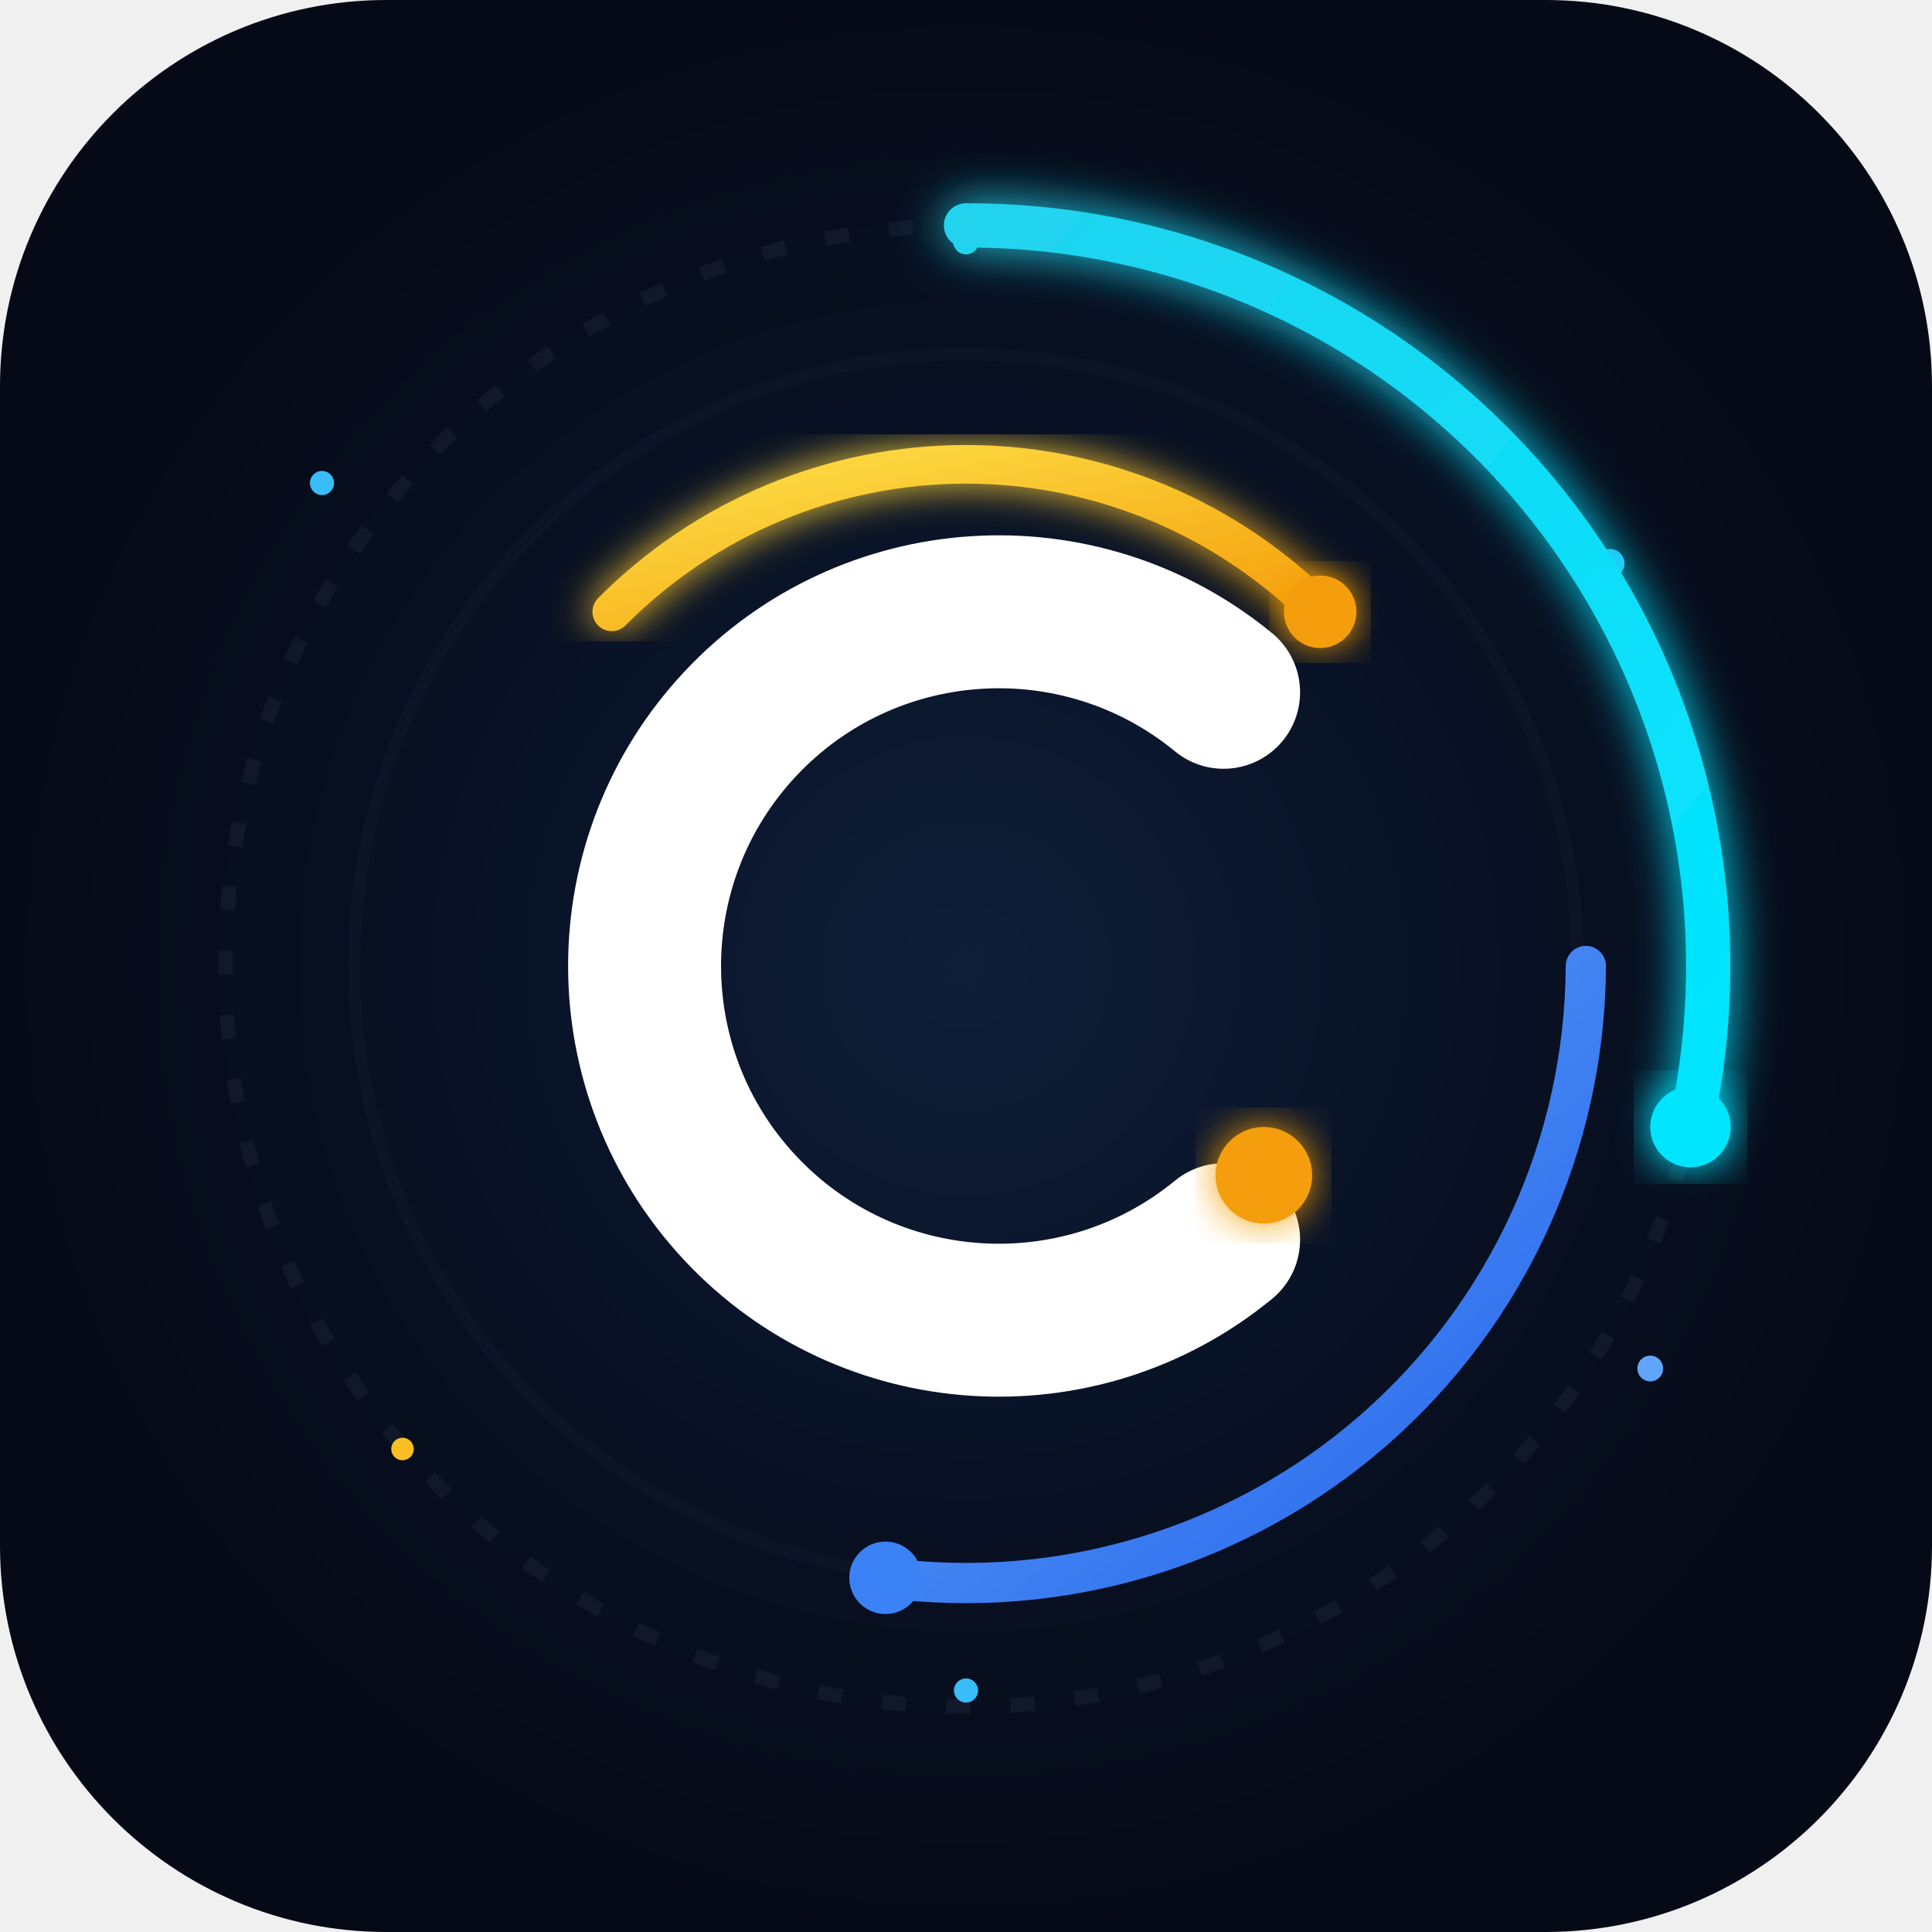
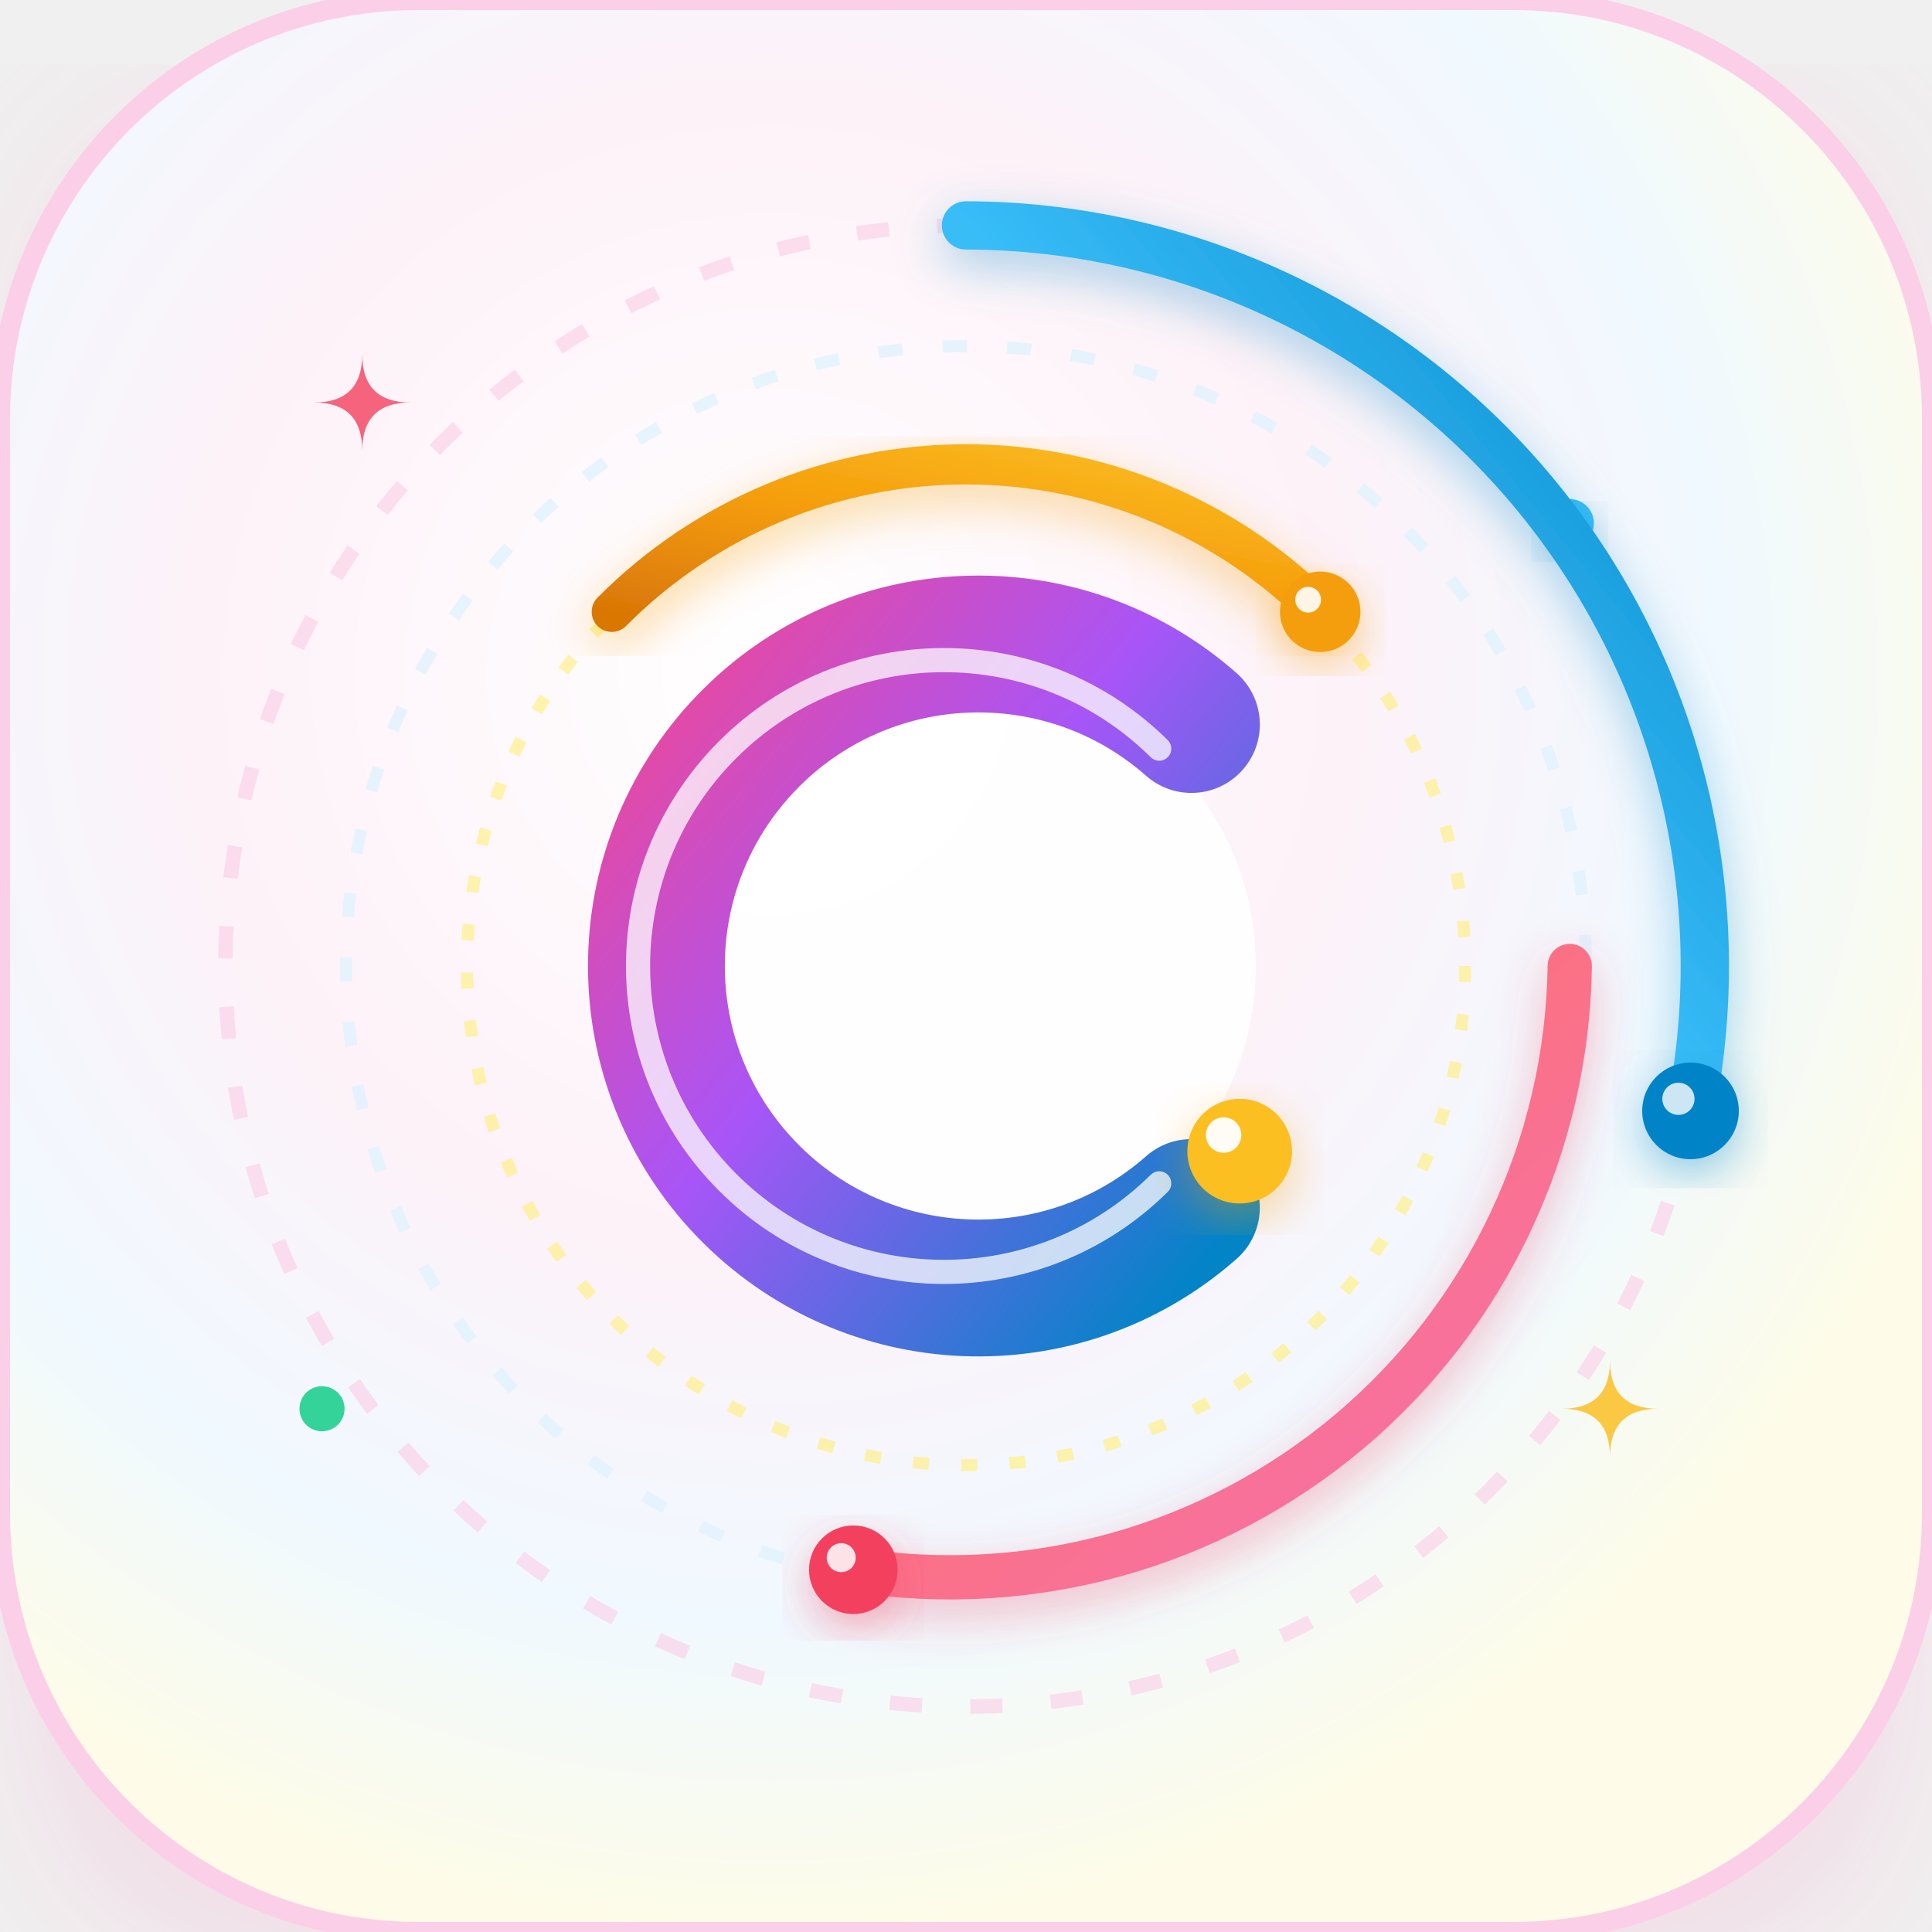
- <svg xmlns="http://www.w3.org/2000/svg" viewBox="0 0 240 240" fill="none" class="pembda-circle-svg">
+ <svg xmlns="http://www.w3.org/2000/svg" viewBox="0 0 240 240" fill="none" class="pembda-circle-pastel-svg">
  <defs>
-     <radialGradient id="pcBgGlow" cx="50%" cy="50%" r="50%">
-       <stop offset="0%" stop-color="#0e1e38" />
-       <stop offset="60%" stop-color="#081022" />
-       <stop offset="100%" stop-color="#050a16" />
+     <radialGradient id="pcPastelBg" cx="40%" cy="35%" r="65%">
+       <stop offset="0%" stop-color="#ffffff" />
+       <stop offset="45%" stop-color="#fdf2f8" />
+       <stop offset="75%" stop-color="#f0f9ff" />
+       <stop offset="100%" stop-color="#fefce8" />
    </radialGradient>
-     <linearGradient id="pcCyanGrad" x1="0%" y1="0%" x2="100%" y2="100%">
-       <stop offset="0%" stop-color="#22d3ee" />
-       <stop offset="100%" stop-color="#00e5ff" />
+     <linearGradient id="pcPastelRose" x1="0%" y1="0%" x2="100%" y2="100%">
+       <stop offset="0%" stop-color="#f43f5e" />
+       <stop offset="50%" stop-color="#fb7185" />
+       <stop offset="100%" stop-color="#f472b6" />
    </linearGradient>
-     <linearGradient id="pcBlueGrad" x1="0%" y1="0%" x2="100%" y2="100%">
-       <stop offset="0%" stop-color="#60a5fa" />
-       <stop offset="100%" stop-color="#2563eb" />
+     <linearGradient id="pcPastelSky" x1="100%" y1="0%" x2="0%" y2="100%">
+       <stop offset="0%" stop-color="#0284c7" />
+       <stop offset="50%" stop-color="#38bdf8" />
+       <stop offset="100%" stop-color="#2dd4bf" />
    </linearGradient>
-     <linearGradient id="pcAmberGrad" x1="0%" y1="0%" x2="100%" y2="100%">
-       <stop offset="0%" stop-color="#fde047" />
-       <stop offset="100%" stop-color="#f59e0b" />
+     <linearGradient id="pcPastelAmber" x1="0%" y1="100%" x2="100%" y2="0%">
+       <stop offset="0%" stop-color="#d97706" />
+       <stop offset="50%" stop-color="#f59e0b" />
+       <stop offset="100%" stop-color="#fbbf24" />
    </linearGradient>
-     <filter id="pcGlowCyan" x="-20%" y="-20%" width="140%" height="140%">
-       <feGaussianBlur stdDeviation="3" result="blur" />
-       <feMerge>
-         <feMergeNode in="blur" />
-         <feMergeNode in="SourceGraphic" />
-       </feMerge>
+     <linearGradient id="pcPastelMint" x1="0%" y1="0%" x2="100%" y2="100%">
+       <stop offset="0%" stop-color="#059669" />
+       <stop offset="100%" stop-color="#34d399" />
+     </linearGradient>
+     <linearGradient id="pcCenterCGrad" x1="0%" y1="0%" x2="100%" y2="100%">
+       <stop offset="0%" stop-color="#ec4899" />
+       <stop offset="45%" stop-color="#a855f7" />
+       <stop offset="100%" stop-color="#0284c7" />
+     </linearGradient>
+     <filter id="pcPastelGlowRose" x="-30%" y="-30%" width="160%" height="160%">
+       <feDropShadow dx="0" dy="2" stdDeviation="3" flood-color="#f43f5e" flood-opacity="0.35" />
    </filter>
-     <filter id="pcGlowAmber" x="-20%" y="-20%" width="140%" height="140%">
-       <feGaussianBlur stdDeviation="2.5" result="blur" />
-       <feMerge>
-         <feMergeNode in="blur" />
-         <feMergeNode in="SourceGraphic" />
-       </feMerge>
+     <filter id="pcPastelGlowSky" x="-30%" y="-30%" width="160%" height="160%">
+       <feDropShadow dx="0" dy="2" stdDeviation="3" flood-color="#0284c7" flood-opacity="0.35" />
+     </filter>
+     <filter id="pcPastelGlowAmber" x="-30%" y="-30%" width="160%" height="160%">
+       <feDropShadow dx="0" dy="2" stdDeviation="3" flood-color="#f59e0b" flood-opacity="0.4" />
+     </filter>
+     <filter id="pcCardShadow" x="-20%" y="-20%" width="140%" height="140%">
+       <feDropShadow dx="0" dy="8" stdDeviation="12" flood-color="#f472b6" flood-opacity="0.18" />
    </filter>
    <style>
-             @keyframes pcOrbitCw {
-                 0% { transform: rotate(0deg); }
-                 100% { transform: rotate(360deg); }
+             @keyframes pcSpinCw {
+                 from { transform: rotate(0deg); }
+                 to { transform: rotate(360deg); }
            }
-             @keyframes pcOrbitCcw {
-                 0% { transform: rotate(360deg); }
-                 100% { transform: rotate(0deg); }
+             @keyframes pcSpinCcw {
+                 from { transform: rotate(360deg); }
+                 to { transform: rotate(0deg); }
            }
-             @keyframes pcPulseCore {
+             @keyframes pcPulseSoft {
                0%, 100% { transform: scale(1); }
-                 50% { transform: scale(1.02); }
+                 50% { transform: scale(1.03); }
            }
-             @keyframes pcTwinkle {
-                 0%, 100% { opacity: 0.25; transform: scale(0.8); }
-                 50% { opacity: 0.95; transform: scale(1.3); }
+             @keyframes pcTwinkleStar {
+                 0%, 100% { opacity: 0.35; transform: scale(0.85); }
+                 50% { opacity: 1; transform: scale(1.25); }
            }
-             .pc-orbit-cyan {
+             .pc-rot-sky {
                transform-origin: 120px 120px;
-                 animation: pcOrbitCw 7s linear infinite;
+                 animation: pcSpinCw 9s linear infinite;
            }
-             .pc-orbit-blue {
+             .pc-rot-rose {
                transform-origin: 120px 120px;
-                 animation: pcOrbitCw 9s linear infinite;
+                 animation: pcSpinCcw 7s linear infinite;
            }
-             .pc-orbit-amber {
+             .pc-rot-amber {
                transform-origin: 120px 120px;
-                 animation: pcOrbitCw 12s linear infinite;
+                 animation: pcSpinCw 11s linear infinite;
            }
-             .pc-core-c {
+             .pc-center-core {
                transform-origin: 120px 120px;
-                 animation: pcPulseCore 3s ease-in-out infinite;
+                 animation: pcPulseSoft 3.5s ease-in-out infinite;
            }
-             .pc-star-1 { transform-origin: 40px 60px; animation: pcTwinkle 2.4s ease-in-out infinite; }
-             .pc-star-2 { transform-origin: 200px 70px; animation: pcTwinkle 3.1s ease-in-out infinite 0.7s; }
-             .pc-star-3 { transform-origin: 205px 170px; animation: pcTwinkle 2.8s ease-in-out infinite 1.2s; }
-             .pc-star-4 { transform-origin: 50px 180px; animation: pcTwinkle 3.5s ease-in-out infinite 0.3s; }
-             .pc-star-5 { transform-origin: 120px 30px; animation: pcTwinkle 2.1s ease-in-out infinite 1.5s; }
-             .pc-star-6 { transform-origin: 120px 210px; animation: pcTwinkle 2.9s ease-in-out infinite 0.9s; }
+             .pc-tw-1 { transform-origin: 45px 50px; animation: pcTwinkleStar 2.2s ease-in-out infinite; }
+             .pc-tw-2 { transform-origin: 195px 65px; animation: pcTwinkleStar 2.9s ease-in-out infinite 0.6s; }
+             .pc-tw-3 { transform-origin: 200px 175px; animation: pcTwinkleStar 2.5s ease-in-out infinite 1.1s; }
+             .pc-tw-4 { transform-origin: 40px 175px; animation: pcTwinkleStar 3.2s ease-in-out infinite 0.3s; }
        </style>
  </defs>
-   <rect width="240" height="240" rx="48" fill="url(#pcBgGlow)" />
-   <circle cx="120" cy="120" r="92" stroke="#1e293b" stroke-width="1.8" stroke-dasharray="3 5" opacity="0.4" />
-   <circle cx="120" cy="120" r="76" stroke="#0f172a" stroke-width="1.5" opacity="0.6" />
-   <circle cx="40" cy="60" r="1.5" fill="#38bdf8" class="pc-star-1" />
-   <circle cx="200" cy="70" r="1.8" fill="#38bdf8" class="pc-star-2" />
-   <circle cx="205" cy="170" r="1.6" fill="#60a5fa" class="pc-star-3" />
-   <circle cx="50" cy="180" r="1.4" fill="#fbbf24" class="pc-star-4" />
-   <circle cx="120" cy="30" r="1.6" fill="#22d3ee" class="pc-star-5" />
-   <circle cx="120" cy="210" r="1.5" fill="#38bdf8" class="pc-star-6" />
-   <g class="pc-orbit-cyan">
-     <path d="M 120,28 A 92,92 0 0,1 210,140" fill="none" stroke="url(#pcCyanGrad)" stroke-width="5.5" stroke-linecap="round" filter="url(#pcGlowCyan)" />
-     <circle cx="210" cy="140" r="5" fill="#00e5ff" filter="url(#pcGlowCyan)" />
+   <rect width="240" height="240" rx="52" fill="url(#pcPastelBg)" stroke="#fbcfe8" stroke-width="2.5" filter="url(#pcCardShadow)" />
+   <circle cx="120" cy="120" r="92" stroke="#fbcfe8" stroke-width="1.8" stroke-dasharray="4 6" opacity="0.65" />
+   <circle cx="120" cy="120" r="77" stroke="#e0f2fe" stroke-width="1.5" stroke-dasharray="3 5" opacity="0.8" />
+   <circle cx="120" cy="120" r="62" stroke="#fef08a" stroke-width="1.5" stroke-dasharray="2 4" opacity="0.7" />
+   <g class="pc-tw-1">
+     <path d="M 45,44 Q 45,50 39,50 Q 45,50 45,56 Q 45,50 51,50 Q 45,50 45,44 Z" fill="#f43f5e" opacity="0.8" />
  </g>
-   <g class="pc-orbit-blue">
-     <path d="M 197,120 A 77,77 0 0,1 110,196" fill="none" stroke="url(#pcBlueGrad)" stroke-width="5" stroke-linecap="round" />
-     <circle cx="110" cy="196" r="4.5" fill="#3b82f6" />
+   <g class="pc-tw-2">
+     <circle cx="195" cy="65" r="3" fill="#38bdf8" filter="url(#pcPastelGlowSky)" />
  </g>
-   <g class="pc-orbit-amber">
-     <path d="M 76,76 A 62,62 0 0,1 164,76" fill="none" stroke="url(#pcAmberGrad)" stroke-width="4.8" stroke-linecap="round" filter="url(#pcGlowAmber)" />
-     <circle cx="164" cy="76" r="4.5" fill="#f59e0b" filter="url(#pcGlowAmber)" />
+   <g class="pc-tw-3">
+     <path d="M 200,169 Q 200,175 194,175 Q 200,175 200,181 Q 200,175 206,175 Q 200,175 200,169 Z" fill="#fbbf24" opacity="0.85" />
  </g>
-   <g class="pc-core-c">
-     <path d="M 152,86 A 44,44 0 1,0 152,154" fill="none" stroke="#ffffff" stroke-width="19" stroke-linecap="round" />
-     <circle cx="157" cy="146" r="6" fill="#f59e0b" filter="url(#pcGlowAmber)" />
+   <g class="pc-tw-4">
+     <circle cx="40" cy="175" r="2.8" fill="#34d399" />
+   </g>
+   <g class="pc-rot-sky">
+     <path d="M 120,28 A 92,92 0 0,1 210,138" fill="none" stroke="url(#pcPastelSky)" stroke-width="6" stroke-linecap="round" filter="url(#pcPastelGlowSky)" />
+     <circle cx="210" cy="138" r="6" fill="#0284c7" filter="url(#pcPastelGlowSky)" />
+     <circle cx="208.5" cy="136.5" r="2" fill="#ffffff" opacity="0.8" />
+   </g>
+   <g class="pc-rot-rose">
+     <path d="M 195,120 A 77,77 0 0,1 106,195" fill="none" stroke="url(#pcPastelRose)" stroke-width="5.5" stroke-linecap="round" filter="url(#pcPastelGlowRose)" />
+     <circle cx="106" cy="195" r="5.5" fill="#f43f5e" filter="url(#pcPastelGlowRose)" />
+     <circle cx="104.5" cy="193.5" r="1.8" fill="#ffffff" opacity="0.85" />
+   </g>
+   <g class="pc-rot-amber">
+     <path d="M 76,76 A 62,62 0 0,1 164,76" fill="none" stroke="url(#pcPastelAmber)" stroke-width="5" stroke-linecap="round" filter="url(#pcPastelGlowAmber)" />
+     <circle cx="164" cy="76" r="5" fill="#f59e0b" filter="url(#pcPastelGlowAmber)" />
+     <circle cx="162.5" cy="74.5" r="1.6" fill="#ffffff" opacity="0.9" />
+   </g>
+   <g class="pc-center-core">
+     <circle cx="120" cy="120" r="36" fill="#ffffff" opacity="0.9" />
+     <path d="M 148,90 A 40,40 0 1,0 148,150" fill="none" stroke="url(#pcCenterCGrad)" stroke-width="17" stroke-linecap="round" />
+     <path d="M 144,93 A 38,38 0 1,0 144,147" fill="none" stroke="#ffffff" stroke-width="3" stroke-linecap="round" opacity="0.75" />
+     <circle cx="154" cy="143" r="6.5" fill="#fbbf24" filter="url(#pcPastelGlowAmber)" />
+     <circle cx="152" cy="141" r="2.2" fill="#ffffff" opacity="0.95" />
  </g>
</svg>
